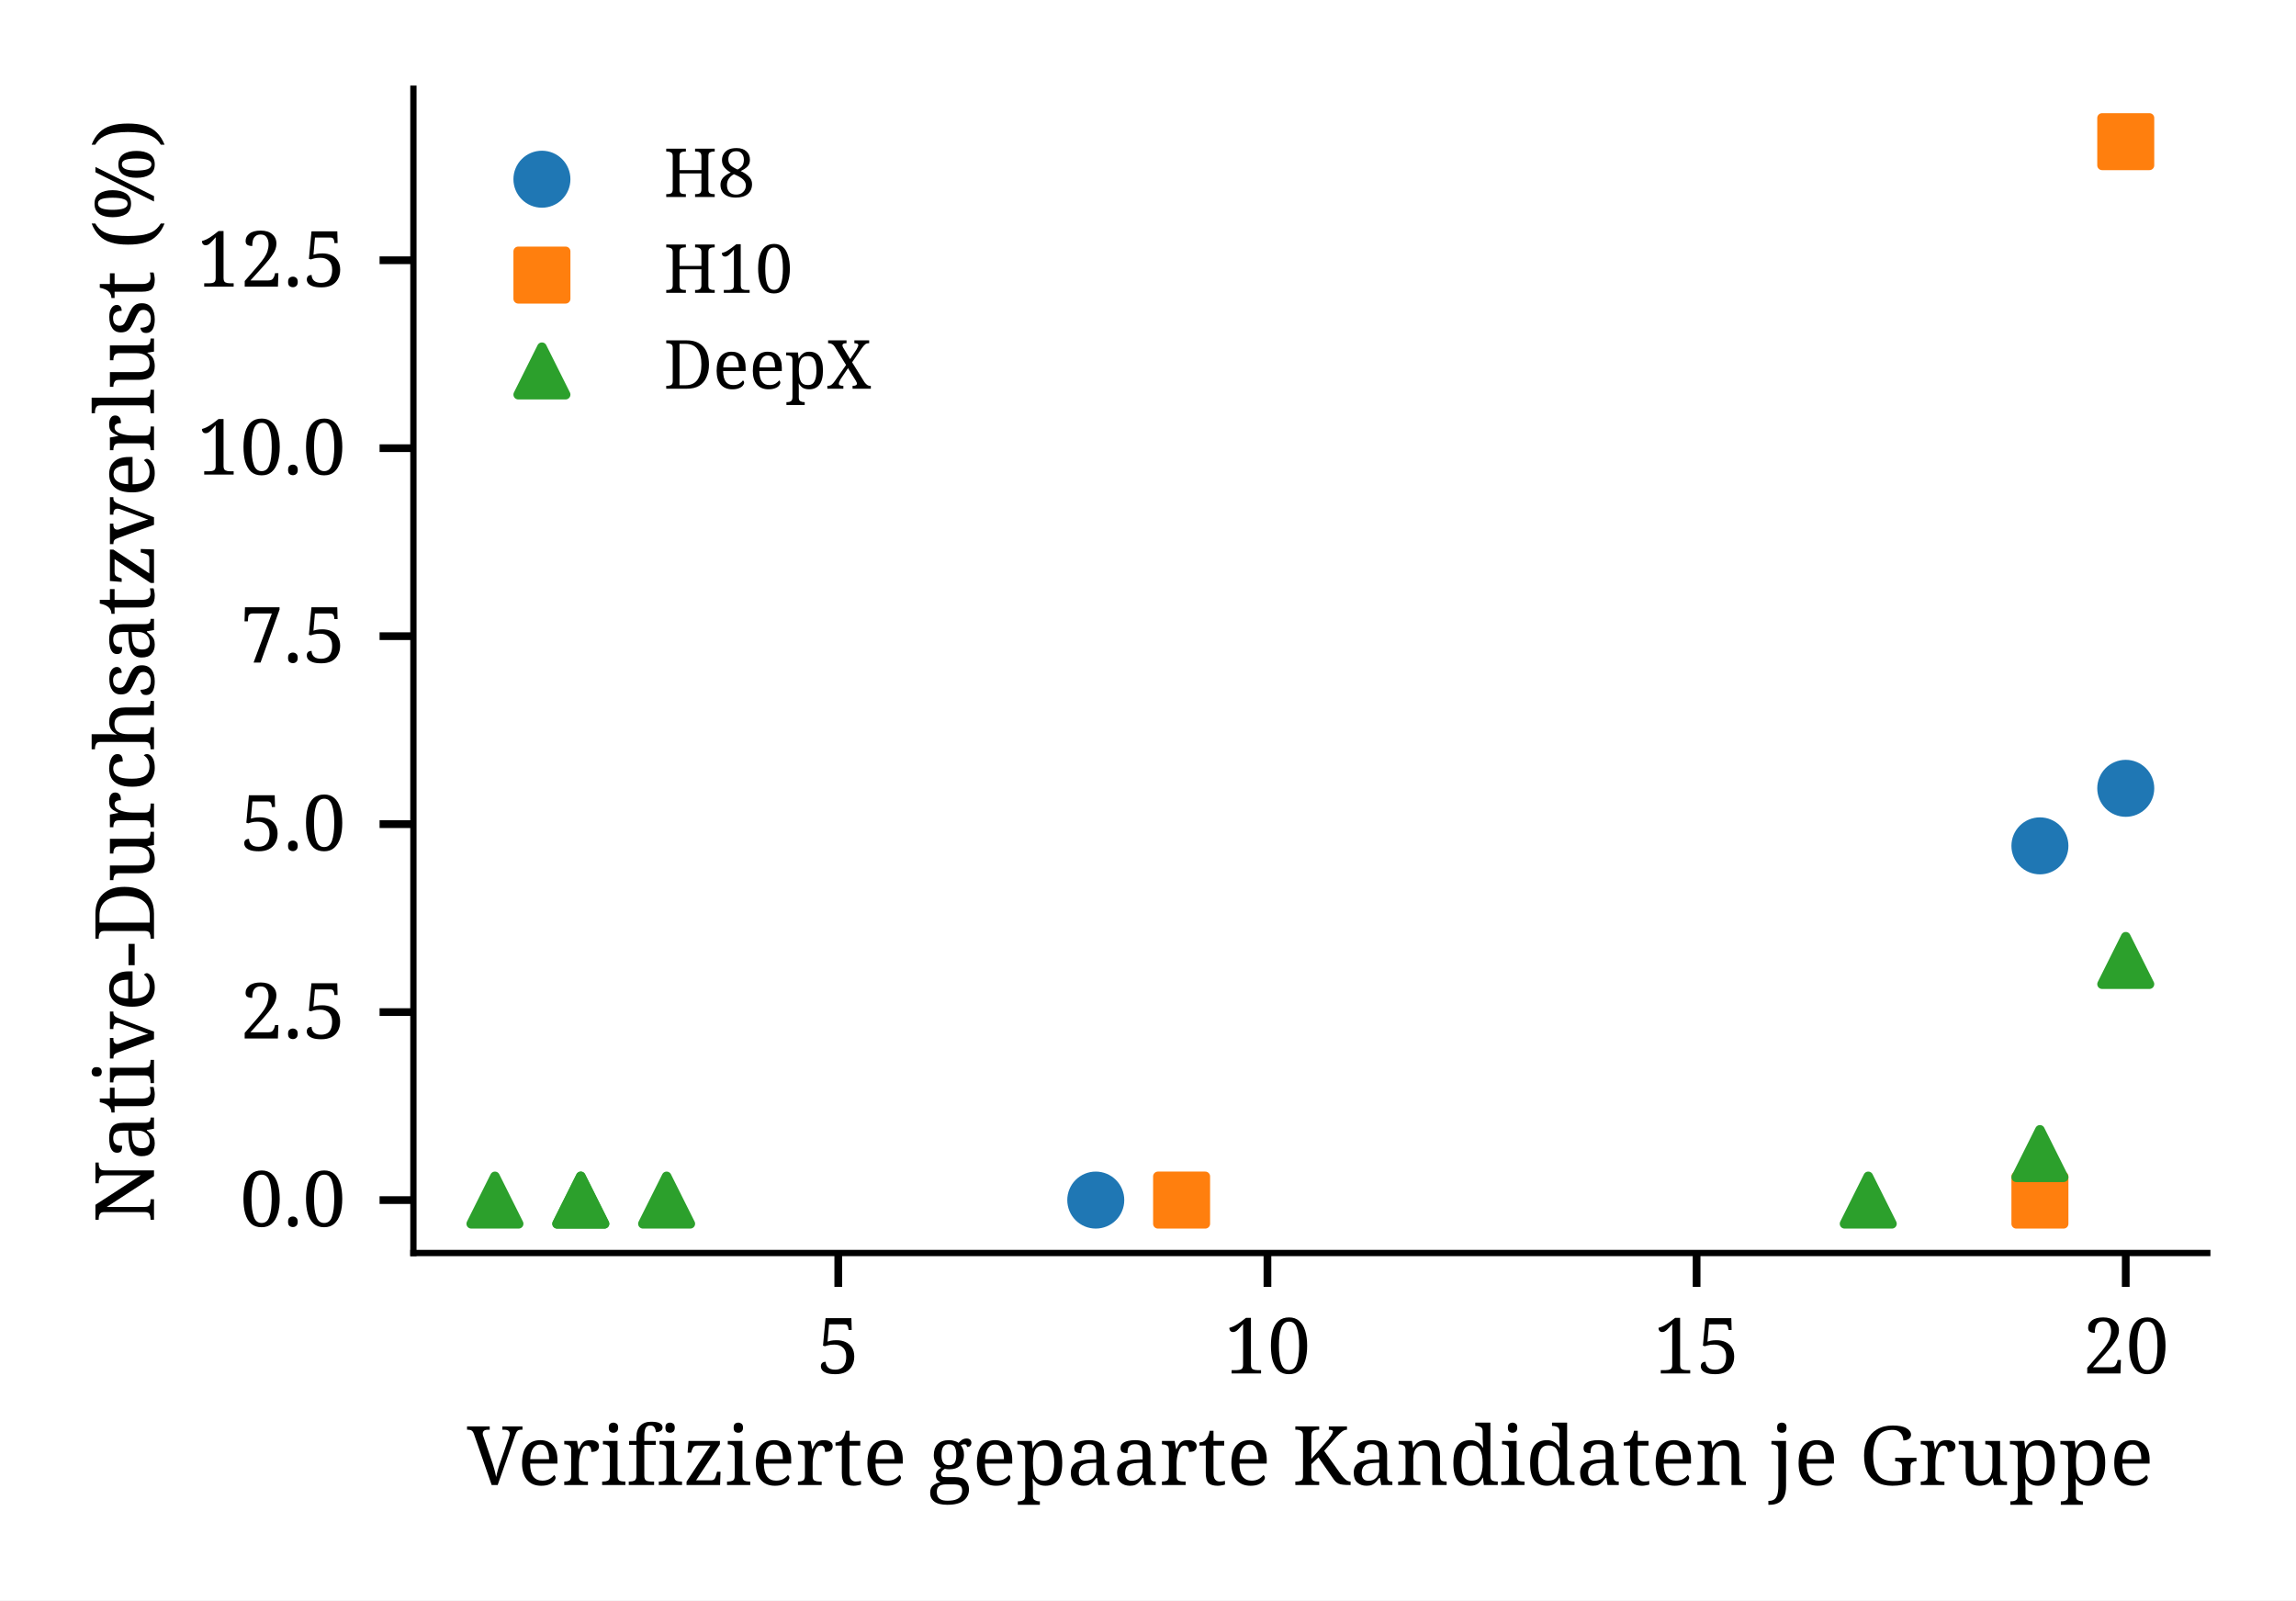
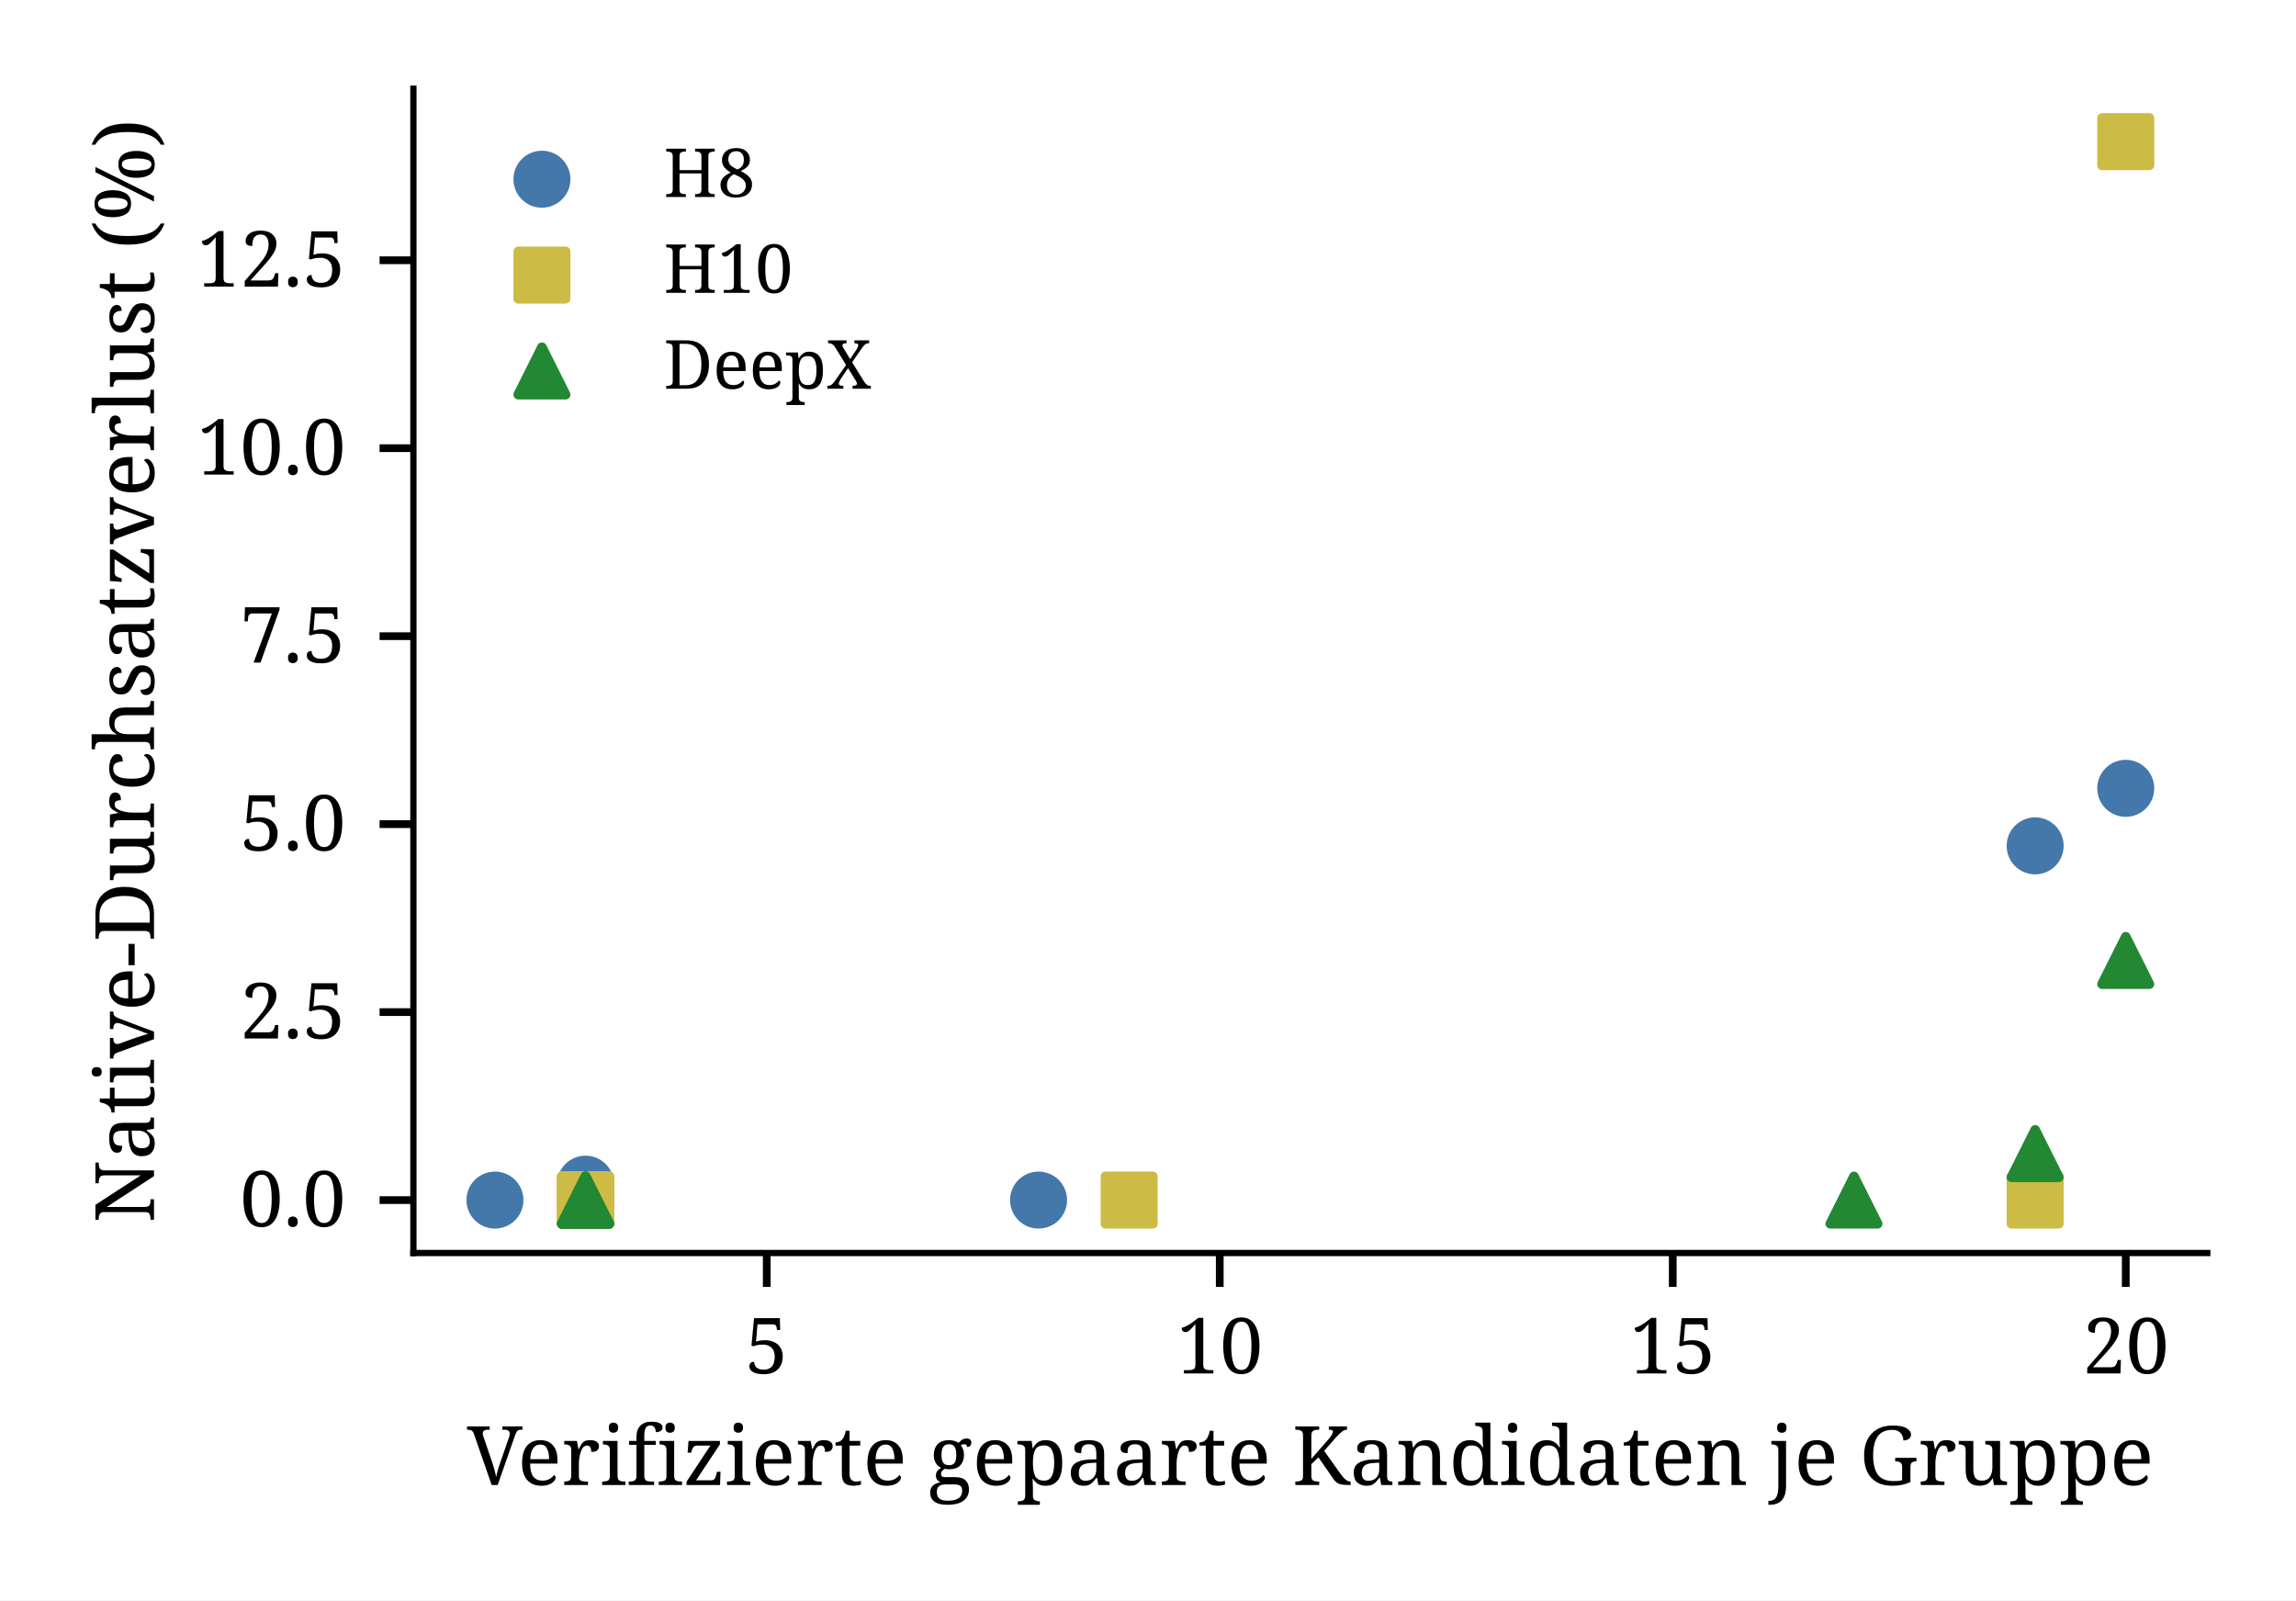
<svg xmlns="http://www.w3.org/2000/svg" xmlns:xlink="http://www.w3.org/1999/xlink" width="237.6pt" height="165.6pt" viewBox="0 0 237.6 165.6" version="1.1">
  <defs>
    <style type="text/css">*{stroke-linejoin: round; stroke-linecap: butt}</style>
  </defs>
  <g id="figure_1">
    <g id="patch_1">
      <path d="M 0 165.6  L 237.6 165.6  L 237.6 0  L 0 0  z " style="fill: #ffffff" />
    </g>
    <g id="axes_1">
      <g id="patch_2">
        <path d="M 42.781 129.648  L 228.42 129.648  L 228.42 9.18  L 42.781 9.18  z " style="fill: #ffffff" />
      </g>
      <g id="matplotlib.axis_1">
        <g id="xtick_1">
          <g id="line2d_1">
            <defs>
              <path id="m5aab3f3cba" d="M 0 0  L 0 3.5  " style="stroke: #000000; stroke-width: 0.8" />
            </defs>
            <g>
-               <use xlink:href="#m5aab3f3cba" x="86.748" y="129.648" style="stroke: #000000; stroke-width: 0.8" />
+               <use xlink:href="#m5aab3f3cba" x="79.346" y="129.648" style="stroke: #000000; stroke-width: 0.8" />
            </g>
          </g>
          <g id="text_1">
-             <text style="font-size: 8px; font-family: 'STIXGeneral', serif; text-anchor: middle" x="86.748" y="142.111" transform="rotate(-0 86.74832 142.1113)">5</text>
+             <text style="font-size: 8px; font-family: 'STIXGeneral', serif; text-anchor: middle" x="79.346" y="142.111" transform="rotate(-0 79.34646 142.1113)">5</text>
          </g>
        </g>
        <g id="xtick_2">
          <g id="line2d_2">
            <g>
-               <use xlink:href="#m5aab3f3cba" x="131.16" y="129.648" style="stroke: #000000; stroke-width: 0.8" />
+               <use xlink:href="#m5aab3f3cba" x="126.225" y="129.648" style="stroke: #000000; stroke-width: 0.8" />
            </g>
          </g>
          <g id="text_2">
-             <text style="font-size: 8px; font-family: 'STIXGeneral', serif; text-anchor: middle" x="131.16" y="142.111" transform="rotate(-0 131.1595 142.1113)">10</text>
+             <text style="font-size: 8px; font-family: 'STIXGeneral', serif; text-anchor: middle" x="126.225" y="142.111" transform="rotate(-0 126.2249 142.1113)">10</text>
          </g>
        </g>
        <g id="xtick_3">
          <g id="line2d_3">
            <g>
-               <use xlink:href="#m5aab3f3cba" x="175.571" y="129.648" style="stroke: #000000; stroke-width: 0.8" />
+               <use xlink:href="#m5aab3f3cba" x="173.103" y="129.648" style="stroke: #000000; stroke-width: 0.8" />
            </g>
          </g>
          <g id="text_3">
-             <text style="font-size: 8px; font-family: 'STIXGeneral', serif; text-anchor: middle" x="175.571" y="142.111" transform="rotate(-0 175.5707 142.1113)">15</text>
+             <text style="font-size: 8px; font-family: 'STIXGeneral', serif; text-anchor: middle" x="173.103" y="142.111" transform="rotate(-0 173.1034 142.1113)">15</text>
          </g>
        </g>
        <g id="xtick_4">
          <g id="line2d_4">
            <g>
              <use xlink:href="#m5aab3f3cba" x="219.982" y="129.648" style="stroke: #000000; stroke-width: 0.8" />
            </g>
          </g>
          <g id="text_4">
            <text style="font-size: 8px; font-family: 'STIXGeneral', serif; text-anchor: middle" x="219.982" y="142.111" transform="rotate(-0 219.9819 142.1113)">20</text>
          </g>
        </g>
        <g id="text_5">
          <text style="font-size: 8.5px; font-family: 'STIXGeneral', serif; text-anchor: middle" x="135.601" y="153.653" transform="rotate(-0 135.6006 153.6527)">Verifizierte gepaarte Kandidaten je Gruppe</text>
        </g>
      </g>
      <g id="matplotlib.axis_2">
        <g id="ytick_1">
          <g id="line2d_5">
            <defs>
              <path id="m6e11c9a4c9" d="M 0 0  L -3.5 0  " style="stroke: #000000; stroke-width: 0.8" />
            </defs>
            <g>
              <use xlink:href="#m6e11c9a4c9" x="42.781" y="124.172" style="stroke: #000000; stroke-width: 0.8" />
            </g>
          </g>
          <g id="text_6">
            <text style="font-size: 8px; font-family: 'STIXGeneral', serif; text-anchor: end" x="35.781" y="126.904" transform="rotate(-0 35.78125 126.9036)">0.0</text>
          </g>
        </g>
        <g id="ytick_2">
          <g id="line2d_6">
            <g>
              <use xlink:href="#m6e11c9a4c9" x="42.781" y="104.722" style="stroke: #000000; stroke-width: 0.8" />
            </g>
          </g>
          <g id="text_7">
            <text style="font-size: 8px; font-family: 'STIXGeneral', serif; text-anchor: end" x="35.781" y="107.454" transform="rotate(-0 35.78125 107.4543)">2.5</text>
          </g>
        </g>
        <g id="ytick_3">
          <g id="line2d_7">
            <g>
              <use xlink:href="#m6e11c9a4c9" x="42.781" y="85.273" style="stroke: #000000; stroke-width: 0.8" />
            </g>
          </g>
          <g id="text_8">
            <text style="font-size: 8px; font-family: 'STIXGeneral', serif; text-anchor: end" x="35.781" y="88.005" transform="rotate(-0 35.78125 88.0051)">5.0</text>
          </g>
        </g>
        <g id="ytick_4">
          <g id="line2d_8">
            <g>
              <use xlink:href="#m6e11c9a4c9" x="42.781" y="65.824" style="stroke: #000000; stroke-width: 0.8" />
            </g>
          </g>
          <g id="text_9">
            <text style="font-size: 8px; font-family: 'STIXGeneral', serif; text-anchor: end" x="35.781" y="68.556" transform="rotate(-0 35.78125 68.55586)">7.5</text>
          </g>
        </g>
        <g id="ytick_5">
          <g id="line2d_9">
            <g>
              <use xlink:href="#m6e11c9a4c9" x="42.781" y="46.375" style="stroke: #000000; stroke-width: 0.8" />
            </g>
          </g>
          <g id="text_10">
            <text style="font-size: 8px; font-family: 'STIXGeneral', serif; text-anchor: end" x="35.781" y="49.107" transform="rotate(-0 35.78125 49.10662)">10.0</text>
          </g>
        </g>
        <g id="ytick_6">
          <g id="line2d_10">
            <g>
              <use xlink:href="#m6e11c9a4c9" x="42.781" y="26.926" style="stroke: #000000; stroke-width: 0.8" />
            </g>
          </g>
          <g id="text_11">
            <text style="font-size: 8px; font-family: 'STIXGeneral', serif; text-anchor: end" x="35.781" y="29.657" transform="rotate(-0 35.78125 29.65738)">12.5</text>
          </g>
        </g>
        <g id="text_12">
          <text style="font-size: 8.5px; font-family: 'STIXGeneral', serif; text-anchor: middle" x="15.936" y="69.414" transform="rotate(-90 15.93648 69.41375)">Native-Durchsatzverlust (%)</text>
        </g>
      </g>
      <g id="PathCollection_1">
        <defs>
-           <path id="mf24a91837c" d="M 0 2.449  C 0.65 2.449 1.273 2.191 1.732 1.732  C 2.191 1.273 2.449 0.65 2.449 0  C 2.449 -0.65 2.191 -1.273 1.732 -1.732  C 1.273 -2.191 0.65 -2.449 0 -2.449  C -0.65 -2.449 -1.273 -2.191 -1.732 -1.732  C -2.191 -1.273 -2.449 -0.65 -2.449 0  C -2.449 0.65 -2.191 1.273 -1.732 1.732  C -1.273 2.191 -0.65 2.449 0 2.449  z " style="stroke: #1f77b4" />
+           <path id="m725cce0bce" d="M 0 2.449  C 0.65 2.449 1.273 2.191 1.732 1.732  C 2.191 1.273 2.449 0.65 2.449 0  C 2.449 -0.65 2.191 -1.273 1.732 -1.732  C 1.273 -2.191 0.65 -2.449 0 -2.449  C -0.65 -2.449 -1.273 -2.191 -1.732 -1.732  C -2.191 -1.273 -2.449 -0.65 -2.449 0  C -2.449 0.65 -2.191 1.273 -1.732 1.732  C -1.273 2.191 -0.65 2.449 0 2.449  z " style="stroke: #4477aa" />
        </defs>
        <g clip-path="url(#p2e5be1988f)">
-           <use xlink:href="#mf24a91837c" x="113.395" y="124.172" style="fill: #1f77b4; stroke: #1f77b4" />
-           <use xlink:href="#mf24a91837c" x="219.982" y="81.568" style="fill: #1f77b4; stroke: #1f77b4" />
-           <use xlink:href="#mf24a91837c" x="211.1" y="87.521" style="fill: #1f77b4; stroke: #1f77b4" />
+           <use xlink:href="#m725cce0bce" x="107.474" y="124.172" style="fill: #4477aa; stroke: #4477aa" />
+           <use xlink:href="#m725cce0bce" x="219.982" y="81.568" style="fill: #4477aa; stroke: #4477aa" />
+           <use xlink:href="#m725cce0bce" x="210.606" y="87.521" style="fill: #4477aa; stroke: #4477aa" />
+           <use xlink:href="#m725cce0bce" x="60.595" y="124.172" style="fill: #4477aa; stroke: #4477aa" />
+           <use xlink:href="#m725cce0bce" x="60.595" y="122.525" style="fill: #4477aa; stroke: #4477aa" />
+           <use xlink:href="#m725cce0bce" x="60.595" y="124.172" style="fill: #4477aa; stroke: #4477aa" />
+           <use xlink:href="#m725cce0bce" x="51.219" y="124.172" style="fill: #4477aa; stroke: #4477aa" />
        </g>
      </g>
      <g id="PathCollection_2">
+         <path d="M 0 168.049  C 0.65 168.049 1.273 167.791 1.732 167.332  C 2.191 166.873 2.449 166.25 2.449 165.6  C 2.449 164.95 2.191 164.327 1.732 163.868  C 1.273 163.409 0.65 163.151 0 163.151  C -0.65 163.151 -1.273 163.409 -1.732 163.868  C -2.191 164.327 -2.449 164.95 -2.449 165.6  C -2.449 166.25 -2.191 166.873 -1.732 167.332  C -1.273 167.791 -0.65 168.049 0 168.049  " clip-path="url(#p2e5be1988f)" style="fill: none; stroke: #4477aa" />
+       </g>
+       <g id="PathCollection_3">
        <defs>
-           <path id="mb218f31bc5" d="M -2.449 2.449  L 2.449 2.449  L 2.449 -2.449  L -2.449 -2.449  z " style="stroke: #ff7f0e" />
+           <path id="m58dc96d6e2" d="M -2.449 2.449  L 2.449 2.449  L 2.449 -2.449  L -2.449 -2.449  z " style="stroke: #ccbb44" />
        </defs>
        <g clip-path="url(#p2e5be1988f)">
-           <use xlink:href="#mb218f31bc5" x="122.277" y="124.172" style="fill: #ff7f0e; stroke: #ff7f0e" />
-           <use xlink:href="#mb218f31bc5" x="219.982" y="14.656" style="fill: #ff7f0e; stroke: #ff7f0e" />
-           <use xlink:href="#mb218f31bc5" x="211.1" y="124.172" style="fill: #ff7f0e; stroke: #ff7f0e" />
-         </g>
-       </g>
-       <g id="PathCollection_3">
+           <use xlink:href="#m58dc96d6e2" x="116.849" y="124.172" style="fill: #ccbb44; stroke: #ccbb44" />
+           <use xlink:href="#m58dc96d6e2" x="219.982" y="14.656" style="fill: #ccbb44; stroke: #ccbb44" />
+           <use xlink:href="#m58dc96d6e2" x="210.606" y="124.172" style="fill: #ccbb44; stroke: #ccbb44" />
+           <use xlink:href="#m58dc96d6e2" x="60.595" y="124.172" style="fill: #ccbb44; stroke: #ccbb44" />
+           <use xlink:href="#m58dc96d6e2" x="60.595" y="124.172" style="fill: #ccbb44; stroke: #ccbb44" />
+           <use xlink:href="#m58dc96d6e2" x="60.595" y="124.172" style="fill: #ccbb44; stroke: #ccbb44" />
+           <use xlink:href="#m58dc96d6e2" x="60.595" y="124.172" style="fill: #ccbb44; stroke: #ccbb44" />
+         </g>
+       </g>
+       <g id="PathCollection_4">
+         <path d="M 2.449 166.6  L 2.449 163.151  L -1 163.151  " clip-path="url(#p2e5be1988f)" style="fill: none; stroke: #ccbb44" />
+       </g>
+       <g id="PathCollection_5">
        <defs>
-           <path id="mfcf6c15b19" d="M 0 -2.449  L -2.449 2.449  L 2.449 2.449  z " style="stroke: #2ca02c" />
+           <path id="mbf45102967" d="M 0 -2.449  L -2.449 2.449  L 2.449 2.449  z " style="stroke: #228833" />
        </defs>
        <g clip-path="url(#p2e5be1988f)">
-           <use xlink:href="#mfcf6c15b19" x="193.335" y="124.172" style="fill: #2ca02c; stroke: #2ca02c" />
-           <use xlink:href="#mfcf6c15b19" x="219.982" y="99.378" style="fill: #2ca02c; stroke: #2ca02c" />
-           <use xlink:href="#mfcf6c15b19" x="211.1" y="119.359" style="fill: #2ca02c; stroke: #2ca02c" />
-           <use xlink:href="#mfcf6c15b19" x="60.102" y="124.172" style="fill: #2ca02c; stroke: #2ca02c" />
-           <use xlink:href="#mfcf6c15b19" x="68.984" y="124.172" style="fill: #2ca02c; stroke: #2ca02c" />
-           <use xlink:href="#mfcf6c15b19" x="60.102" y="124.172" style="fill: #2ca02c; stroke: #2ca02c" />
-           <use xlink:href="#mfcf6c15b19" x="51.219" y="124.172" style="fill: #2ca02c; stroke: #2ca02c" />
-         </g>
+           <use xlink:href="#mbf45102967" x="191.855" y="124.172" style="fill: #228833; stroke: #228833" />
+           <use xlink:href="#mbf45102967" x="219.982" y="99.378" style="fill: #228833; stroke: #228833" />
+           <use xlink:href="#mbf45102967" x="210.606" y="119.359" style="fill: #228833; stroke: #228833" />
+           <use xlink:href="#mbf45102967" x="60.595" y="124.172" style="fill: #228833; stroke: #228833" />
+           <use xlink:href="#mbf45102967" x="60.595" y="124.172" style="fill: #228833; stroke: #228833" />
+           <use xlink:href="#mbf45102967" x="60.595" y="124.172" style="fill: #228833; stroke: #228833" />
+           <use xlink:href="#mbf45102967" x="60.595" y="124.172" style="fill: #228833; stroke: #228833" />
+         </g>
+       </g>
+       <g id="PathCollection_6">
+         <path d="M 0 163.151  L -1 165.151  M 1.725 166.6  L 0 163.151  " clip-path="url(#p2e5be1988f)" style="fill: none; stroke: #228833" />
      </g>
      <g id="patch_3">
        <path d="M 42.781 129.648  L 42.781 9.18  " style="fill: none; stroke: #000000; stroke-width: 0.65; stroke-linejoin: miter; stroke-linecap: square" />
      </g>
      <g id="patch_4">
        <path d="M 42.781 129.648  L 228.42 129.648  " style="fill: none; stroke: #000000; stroke-width: 0.65; stroke-linejoin: miter; stroke-linecap: square" />
      </g>
      <g id="legend_1">
-         <g id="PathCollection_4">
+         <g id="PathCollection_7">
          <g>
-             <use xlink:href="#mf24a91837c" x="56.081" y="18.543" style="fill: #1f77b4; stroke: #1f77b4" />
+             <use xlink:href="#m725cce0bce" x="56.081" y="18.543" style="fill: #4477aa; stroke: #4477aa" />
          </g>
        </g>
        <g id="text_13">
          <text style="font-size: 7px; font-family: 'STIXGeneral', serif; text-anchor: start" x="68.681" y="20.38" transform="rotate(-0 68.68125 20.38)">H8</text>
        </g>
-         <g id="PathCollection_5">
+         <g id="PathCollection_8">
          <g>
-             <use xlink:href="#mb218f31bc5" x="56.081" y="28.462" style="fill: #ff7f0e; stroke: #ff7f0e" />
+             <use xlink:href="#m58dc96d6e2" x="56.081" y="28.462" style="fill: #ccbb44; stroke: #ccbb44" />
          </g>
        </g>
        <g id="text_14">
          <text style="font-size: 7px; font-family: 'STIXGeneral', serif; text-anchor: start" x="68.681" y="30.299" transform="rotate(-0 68.68125 30.29922)">H10</text>
        </g>
-         <g id="PathCollection_6">
+         <g id="PathCollection_9">
          <g>
-             <use xlink:href="#mfcf6c15b19" x="56.081" y="38.381" style="fill: #2ca02c; stroke: #2ca02c" />
+             <use xlink:href="#mbf45102967" x="56.081" y="38.381" style="fill: #228833; stroke: #228833" />
          </g>
        </g>
        <g id="text_15">
          <text style="font-size: 7px; font-family: 'STIXGeneral', serif; text-anchor: start" x="68.681" y="40.218" transform="rotate(-0 68.68125 40.21844)">DeepX</text>
        </g>
      </g>
    </g>
  </g>
  <defs>
    <clipPath id="p2e5be1988f">
      <rect x="42.781" y="9.18" width="185.639" height="120.468" />
    </clipPath>
  </defs>
</svg>
